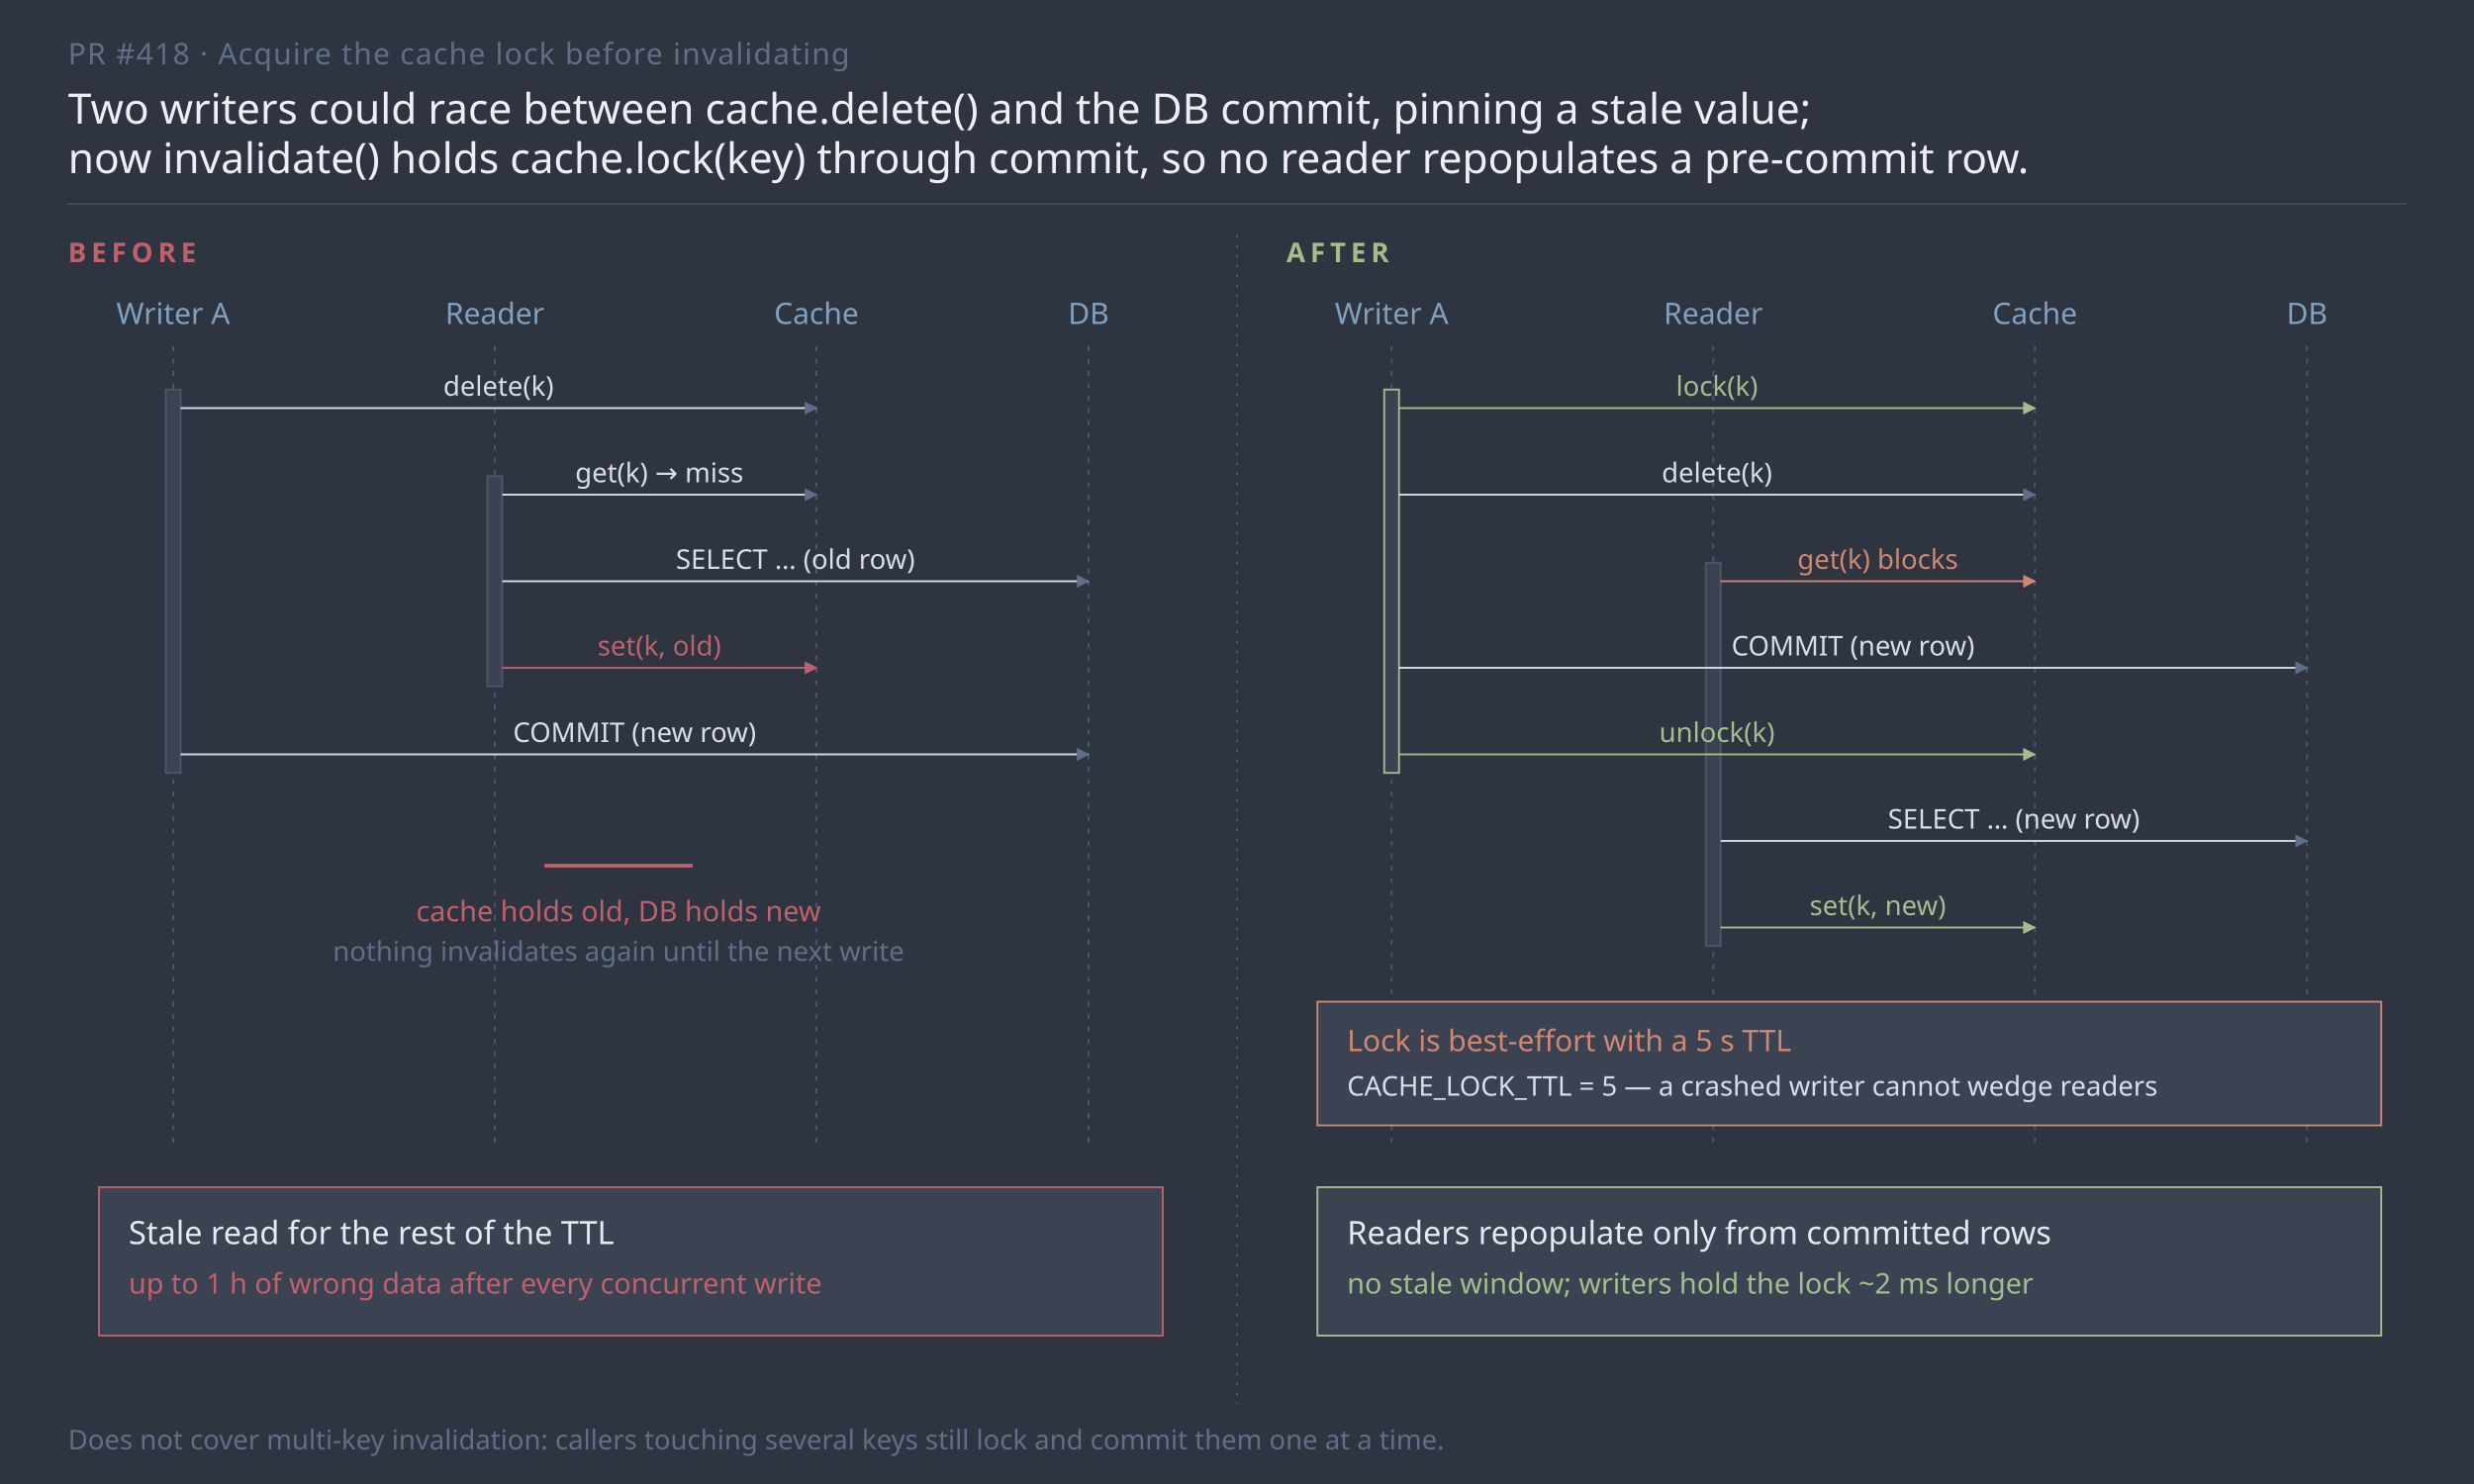
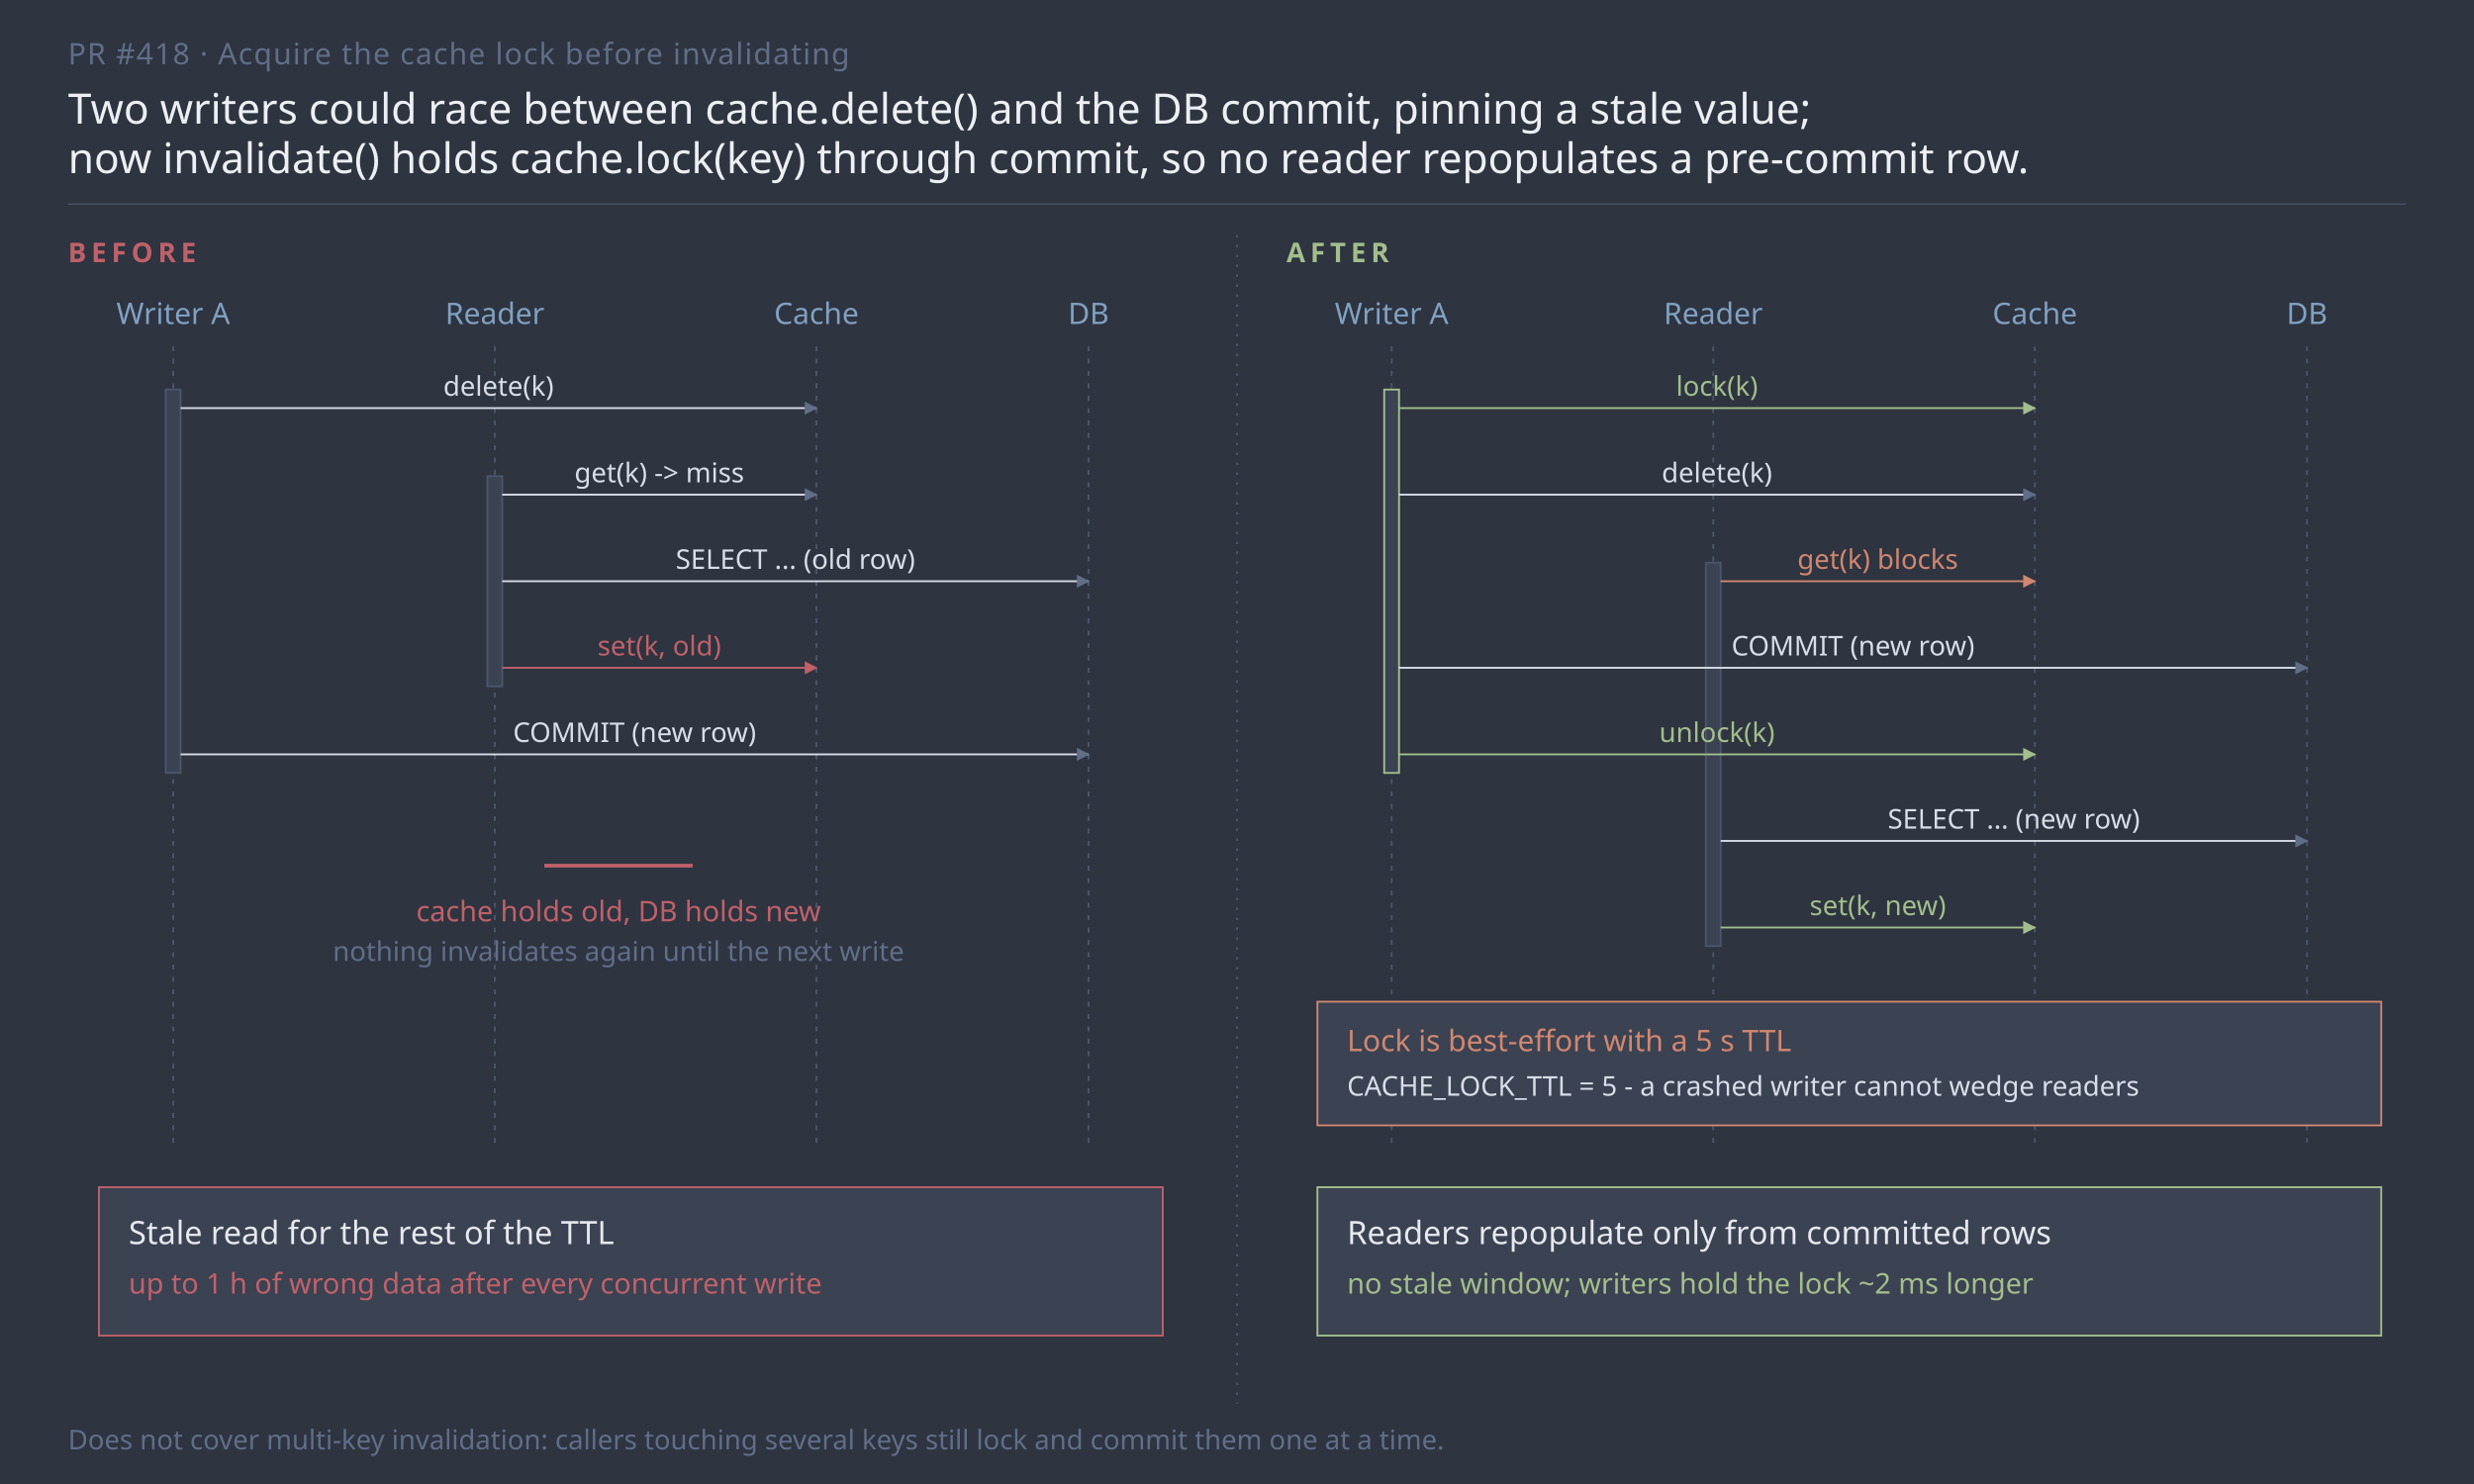
<svg xmlns="http://www.w3.org/2000/svg" viewBox="0 0 2000 1200" font-family="'Segoe UI', 'Noto Sans', 'DejaVu Sans', ui-sans-serif, system-ui, sans-serif">
  <rect x="0" y="0" width="2000" height="1200" fill="#2e3440" />
  <defs>
    <marker id="arr-dim" viewBox="0 0 10 10" refX="9" refY="5" markerWidth="7" markerHeight="7" orient="auto-start-reverse">
      <path d="M0,0 L10,5 L0,10 z" fill="#616e88" />
    </marker>
    <marker id="arr-blue" viewBox="0 0 10 10" refX="9" refY="5" markerWidth="7" markerHeight="7" orient="auto-start-reverse">
      <path d="M0,0 L10,5 L0,10 z" fill="#81a1c1" />
    </marker>
    <marker id="arr-green" viewBox="0 0 10 10" refX="9" refY="5" markerWidth="7" markerHeight="7" orient="auto-start-reverse">
      <path d="M0,0 L10,5 L0,10 z" fill="#a3be8c" />
    </marker>
    <marker id="arr-red" viewBox="0 0 10 10" refX="9" refY="5" markerWidth="7" markerHeight="7" orient="auto-start-reverse">
      <path d="M0,0 L10,5 L0,10 z" fill="#bf616a" />
    </marker>
    <marker id="arr-orange" viewBox="0 0 10 10" refX="9" refY="5" markerWidth="7" markerHeight="7" orient="auto-start-reverse">
      <path d="M0,0 L10,5 L0,10 z" fill="#d08770" />
    </marker>
  </defs>
  <text x="55" y="52" font-size="24" letter-spacing="1" fill="#616e88">PR #418 · Acquire the cache lock before invalidating</text>
  <text x="55" y="100" font-size="34" fill="#eceff4">Two writers could race between cache.delete() and the DB commit, pinning a stale value;</text>
  <text x="55" y="140" font-size="34" fill="#eceff4">now invalidate() holds cache.lock(key) through commit, so no reader repopulates a pre-commit row.</text>
  <line x1="55" y1="165" x2="1945" y2="165" stroke="#4c566a" stroke-width="1" />
  <text x="55" y="212" font-size="22" font-weight="700" letter-spacing="4" fill="#bf616a">BEFORE</text>
  <text x="1040" y="212" font-size="22" font-weight="700" letter-spacing="4" fill="#a3be8c">AFTER</text>
  <line x1="1000" y1="190" x2="1000" y2="1135" stroke="#4c566a" stroke-width="1.5" stroke-dasharray="2 6" />
  <text x="140" y="262" font-size="24" fill="#81a1c1" text-anchor="middle">Writer A</text>
  <line x1="140" y1="280" x2="140" y2="930" stroke="#4c566a" stroke-width="1.5" stroke-dasharray="4 6" />
  <text x="400" y="262" font-size="24" fill="#81a1c1" text-anchor="middle">Reader</text>
  <line x1="400" y1="280" x2="400" y2="930" stroke="#4c566a" stroke-width="1.5" stroke-dasharray="4 6" />
  <text x="660" y="262" font-size="24" fill="#81a1c1" text-anchor="middle">Cache</text>
  <line x1="660" y1="280" x2="660" y2="930" stroke="#4c566a" stroke-width="1.5" stroke-dasharray="4 6" />
  <text x="880" y="262" font-size="24" fill="#81a1c1" text-anchor="middle">DB</text>
  <line x1="880" y1="280" x2="880" y2="930" stroke="#4c566a" stroke-width="1.5" stroke-dasharray="4 6" />
  <rect x="134" y="315" width="12" height="310" fill="#3b4252" stroke="#4c566a" stroke-width="1.5" />
  <rect x="394" y="385" width="12" height="170" fill="#3b4252" stroke="#4c566a" stroke-width="1.5" />
  <line x1="146" y1="330" x2="660" y2="330" stroke="#d8dee9" stroke-width="1.5" marker-end="url(#arr-dim)" />
  <text x="403" y="320" font-size="22" fill="#d8dee9" text-anchor="middle">delete(k)</text>
  <line x1="406" y1="400" x2="660" y2="400" stroke="#d8dee9" stroke-width="1.5" marker-end="url(#arr-dim)" />
-   <text x="533" y="390" font-size="22" fill="#d8dee9" text-anchor="middle">get(k) → miss</text>
+   <text x="533" y="390" font-size="22" fill="#d8dee9" text-anchor="middle">get(k) -&gt; miss</text>
  <line x1="406" y1="470" x2="880" y2="470" stroke="#d8dee9" stroke-width="1.5" marker-end="url(#arr-dim)" />
-   <text x="643" y="460" font-size="22" fill="#d8dee9" text-anchor="middle">SELECT … (old row)</text>
+   <text x="643" y="460" font-size="22" fill="#d8dee9" text-anchor="middle">SELECT ... (old row)</text>
  <line x1="406" y1="540" x2="660" y2="540" stroke="#bf616a" stroke-width="1.5" marker-end="url(#arr-red)" />
  <text x="533" y="530" font-size="22" fill="#bf616a" text-anchor="middle">set(k, old)</text>
  <line x1="146" y1="610" x2="880" y2="610" stroke="#d8dee9" stroke-width="1.5" marker-end="url(#arr-dim)" />
  <text x="513" y="600" font-size="22" fill="#d8dee9" text-anchor="middle">COMMIT (new row)</text>
  <line x1="440" y1="700" x2="560" y2="700" stroke="#bf616a" stroke-width="3" />
  <text x="500" y="745" font-size="23" fill="#bf616a" text-anchor="middle">cache holds old, DB holds new</text>
  <text x="500" y="777" font-size="22" fill="#616e88" text-anchor="middle">nothing invalidates again until the next write</text>
  <g>
    <rect x="80" y="960" width="860" height="120" fill="#3b4252" stroke="#bf616a" stroke-width="1.5" />
    <text x="104" y="1006" font-size="26" fill="#e5e9f0">Stale read for the rest of the TTL</text>
    <text x="104" y="1046" font-size="23" fill="#bf616a">up to 1 h of wrong data after every concurrent write</text>
  </g>
  <text x="1125" y="262" font-size="24" fill="#81a1c1" text-anchor="middle">Writer A</text>
  <line x1="1125" y1="280" x2="1125" y2="930" stroke="#4c566a" stroke-width="1.5" stroke-dasharray="4 6" />
  <text x="1385" y="262" font-size="24" fill="#81a1c1" text-anchor="middle">Reader</text>
  <line x1="1385" y1="280" x2="1385" y2="930" stroke="#4c566a" stroke-width="1.5" stroke-dasharray="4 6" />
  <text x="1645" y="262" font-size="24" fill="#81a1c1" text-anchor="middle">Cache</text>
  <line x1="1645" y1="280" x2="1645" y2="930" stroke="#4c566a" stroke-width="1.5" stroke-dasharray="4 6" />
  <text x="1865" y="262" font-size="24" fill="#81a1c1" text-anchor="middle">DB</text>
  <line x1="1865" y1="280" x2="1865" y2="930" stroke="#4c566a" stroke-width="1.5" stroke-dasharray="4 6" />
  <rect x="1119" y="315" width="12" height="310" fill="#3b4252" stroke="#a3be8c" stroke-width="1.5" />
  <rect x="1379" y="455" width="12" height="310" fill="#3b4252" stroke="#4c566a" stroke-width="1.5" />
  <line x1="1131" y1="330" x2="1645" y2="330" stroke="#a3be8c" stroke-width="1.5" marker-end="url(#arr-green)" />
  <text x="1388" y="320" font-size="22" fill="#a3be8c" text-anchor="middle">lock(k)</text>
  <line x1="1131" y1="400" x2="1645" y2="400" stroke="#d8dee9" stroke-width="1.5" marker-end="url(#arr-dim)" />
  <text x="1388" y="390" font-size="22" fill="#d8dee9" text-anchor="middle">delete(k)</text>
  <line x1="1391" y1="470" x2="1645" y2="470" stroke="#d08770" stroke-width="1.5" marker-end="url(#arr-orange)" />
  <text x="1518" y="460" font-size="22" fill="#d08770" text-anchor="middle">get(k) blocks</text>
  <line x1="1131" y1="540" x2="1865" y2="540" stroke="#d8dee9" stroke-width="1.5" marker-end="url(#arr-dim)" />
  <text x="1498" y="530" font-size="22" fill="#d8dee9" text-anchor="middle">COMMIT (new row)</text>
  <line x1="1131" y1="610" x2="1645" y2="610" stroke="#a3be8c" stroke-width="1.5" marker-end="url(#arr-green)" />
  <text x="1388" y="600" font-size="22" fill="#a3be8c" text-anchor="middle">unlock(k)</text>
  <line x1="1391" y1="680" x2="1865" y2="680" stroke="#d8dee9" stroke-width="1.5" marker-end="url(#arr-dim)" />
-   <text x="1628" y="670" font-size="22" fill="#d8dee9" text-anchor="middle">SELECT … (new row)</text>
+   <text x="1628" y="670" font-size="22" fill="#d8dee9" text-anchor="middle">SELECT ... (new row)</text>
  <line x1="1391" y1="750" x2="1645" y2="750" stroke="#a3be8c" stroke-width="1.5" marker-end="url(#arr-green)" />
  <text x="1518" y="740" font-size="22" fill="#a3be8c" text-anchor="middle">set(k, new)</text>
  <g>
    <rect x="1065" y="810" width="860" height="100" fill="#3b4252" stroke="#d08770" stroke-width="1.5" />
    <text x="1089" y="850" font-size="24" fill="#d08770">Lock is best-effort with a 5 s TTL</text>
-     <text x="1089" y="886" font-size="22" fill="#d8dee9">CACHE_LOCK_TTL = 5 — a crashed writer cannot wedge readers</text>
+     <text x="1089" y="886" font-size="22" fill="#d8dee9">CACHE_LOCK_TTL = 5 - a crashed writer cannot wedge readers</text>
  </g>
  <g>
    <rect x="1065" y="960" width="860" height="120" fill="#3b4252" stroke="#a3be8c" stroke-width="1.5" />
    <text x="1089" y="1006" font-size="26" fill="#e5e9f0">Readers repopulate only from committed rows</text>
    <text x="1089" y="1046" font-size="23" fill="#a3be8c">no stale window; writers hold the lock ~2 ms longer</text>
  </g>
  <text x="55" y="1172" font-size="22" fill="#616e88">Does not cover multi-key invalidation: callers touching several keys still lock and commit them one at a time.</text>
</svg>
